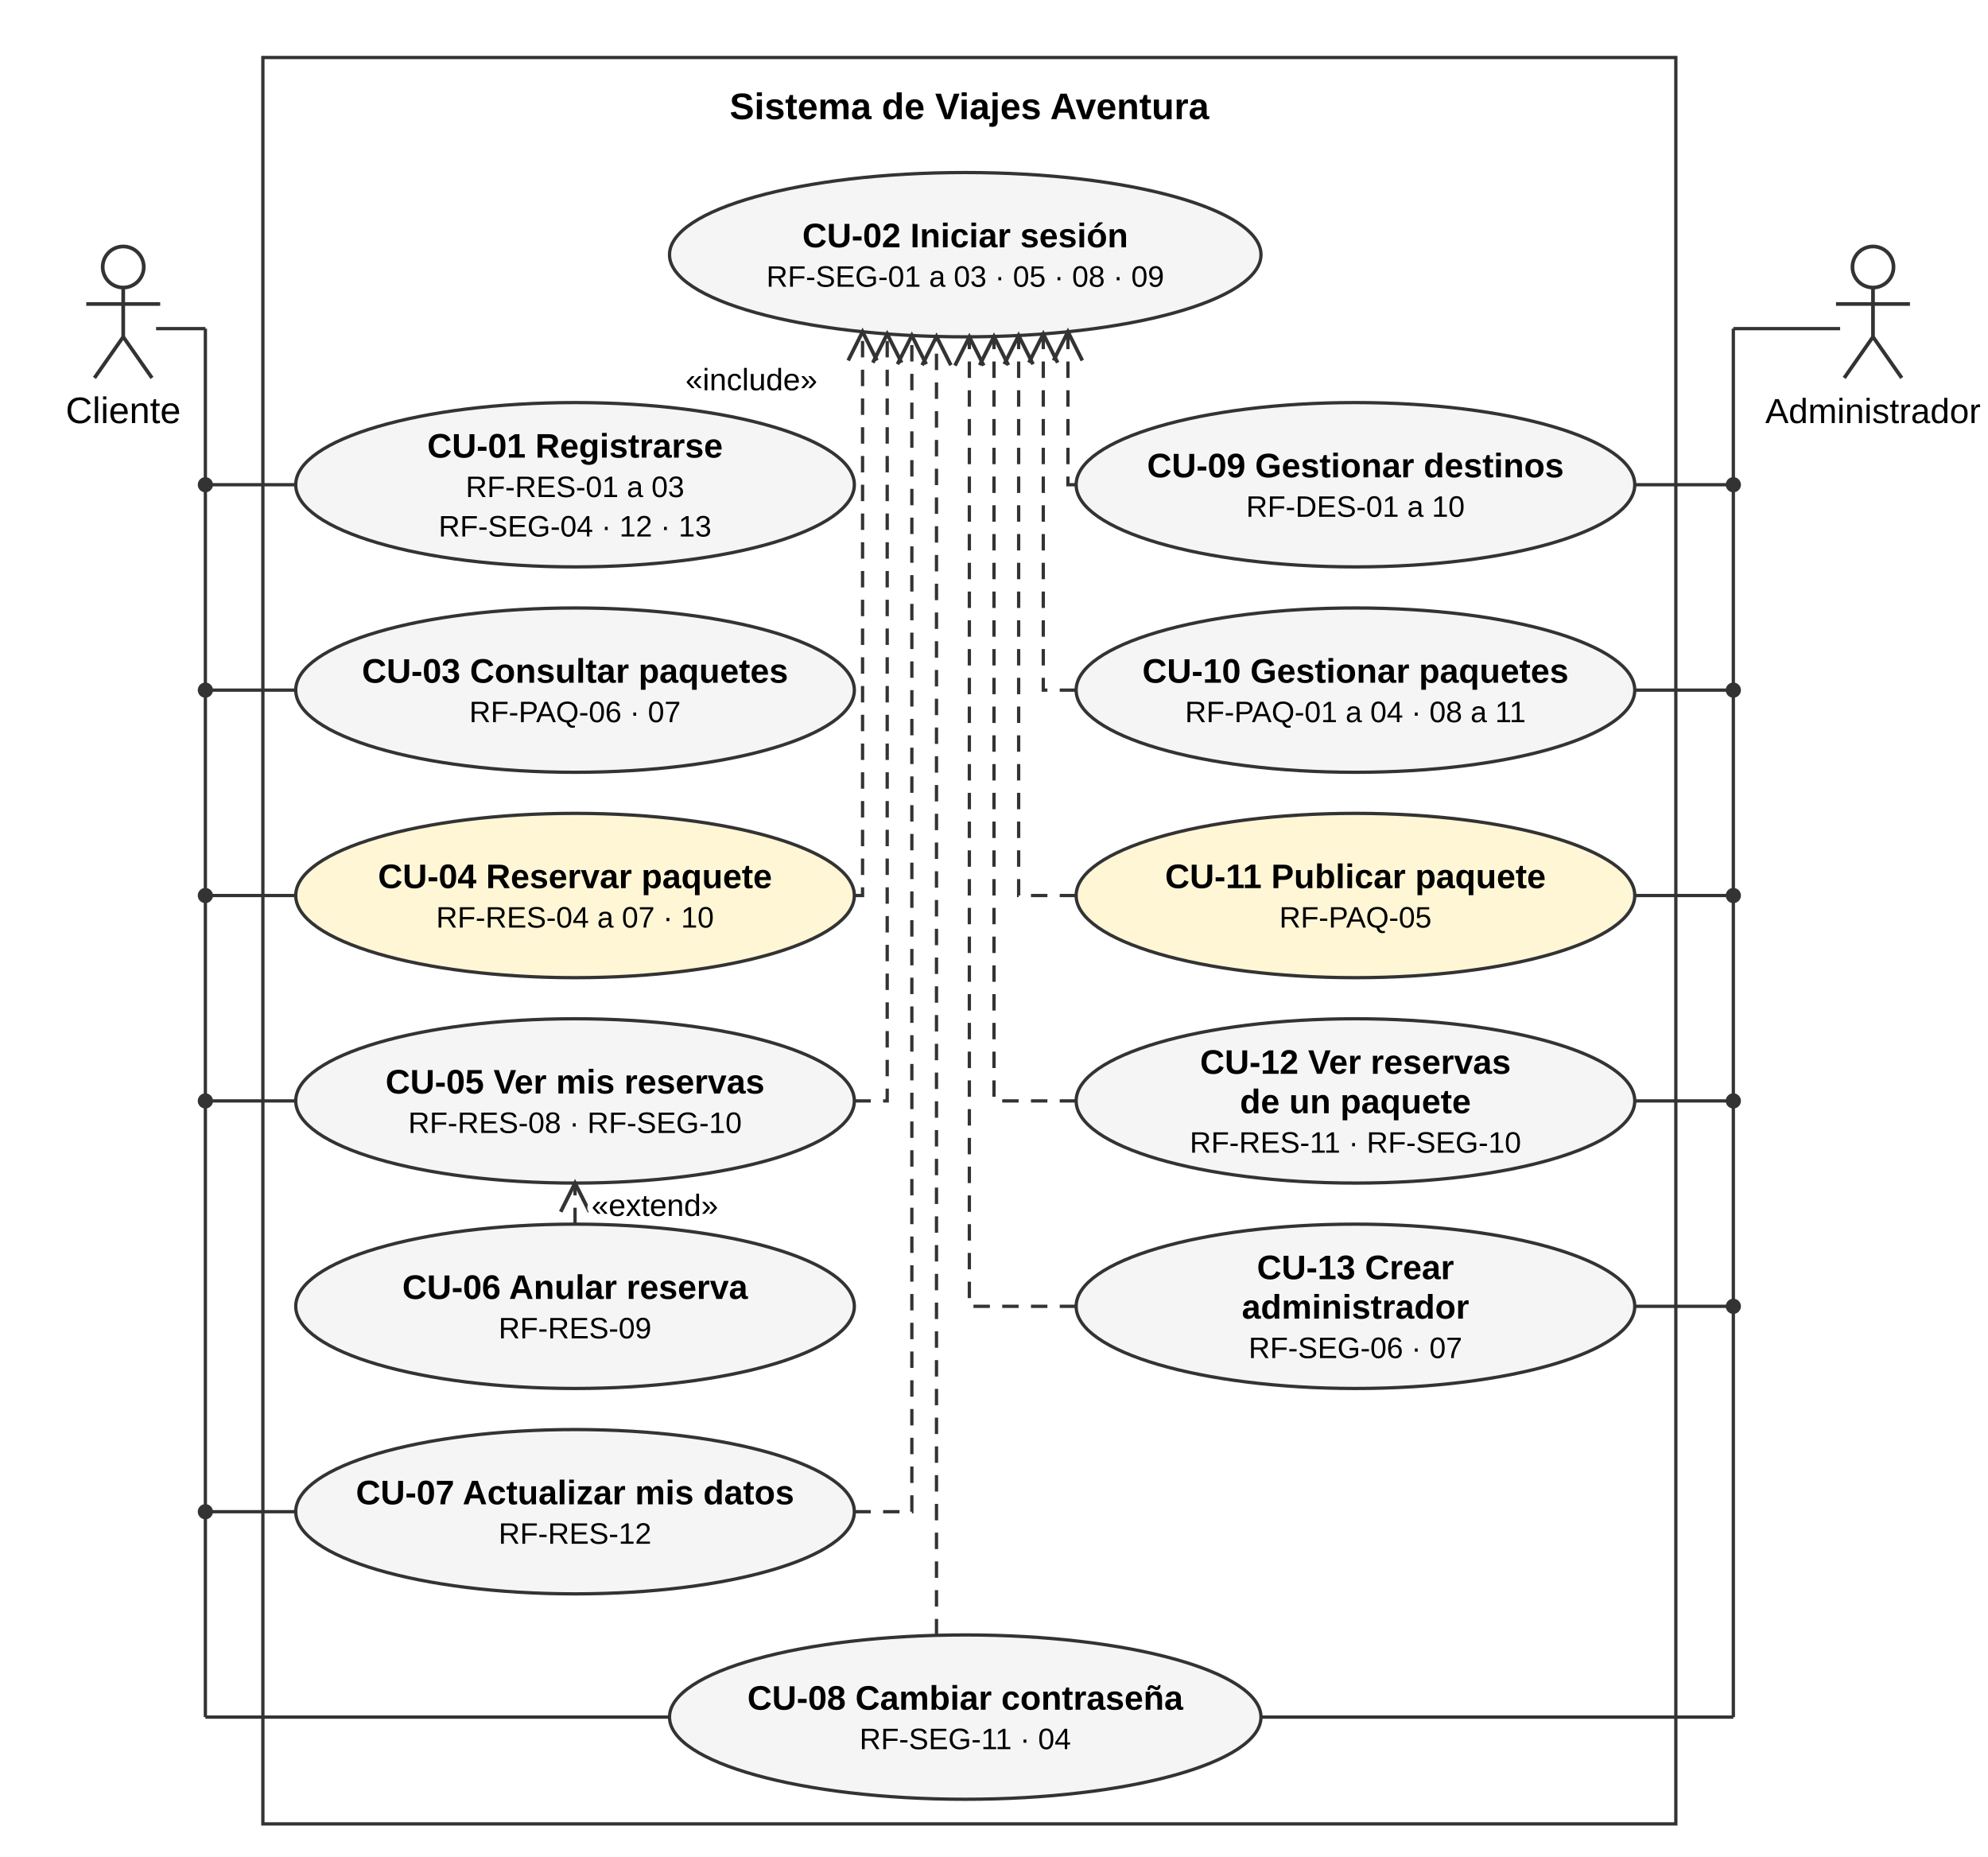
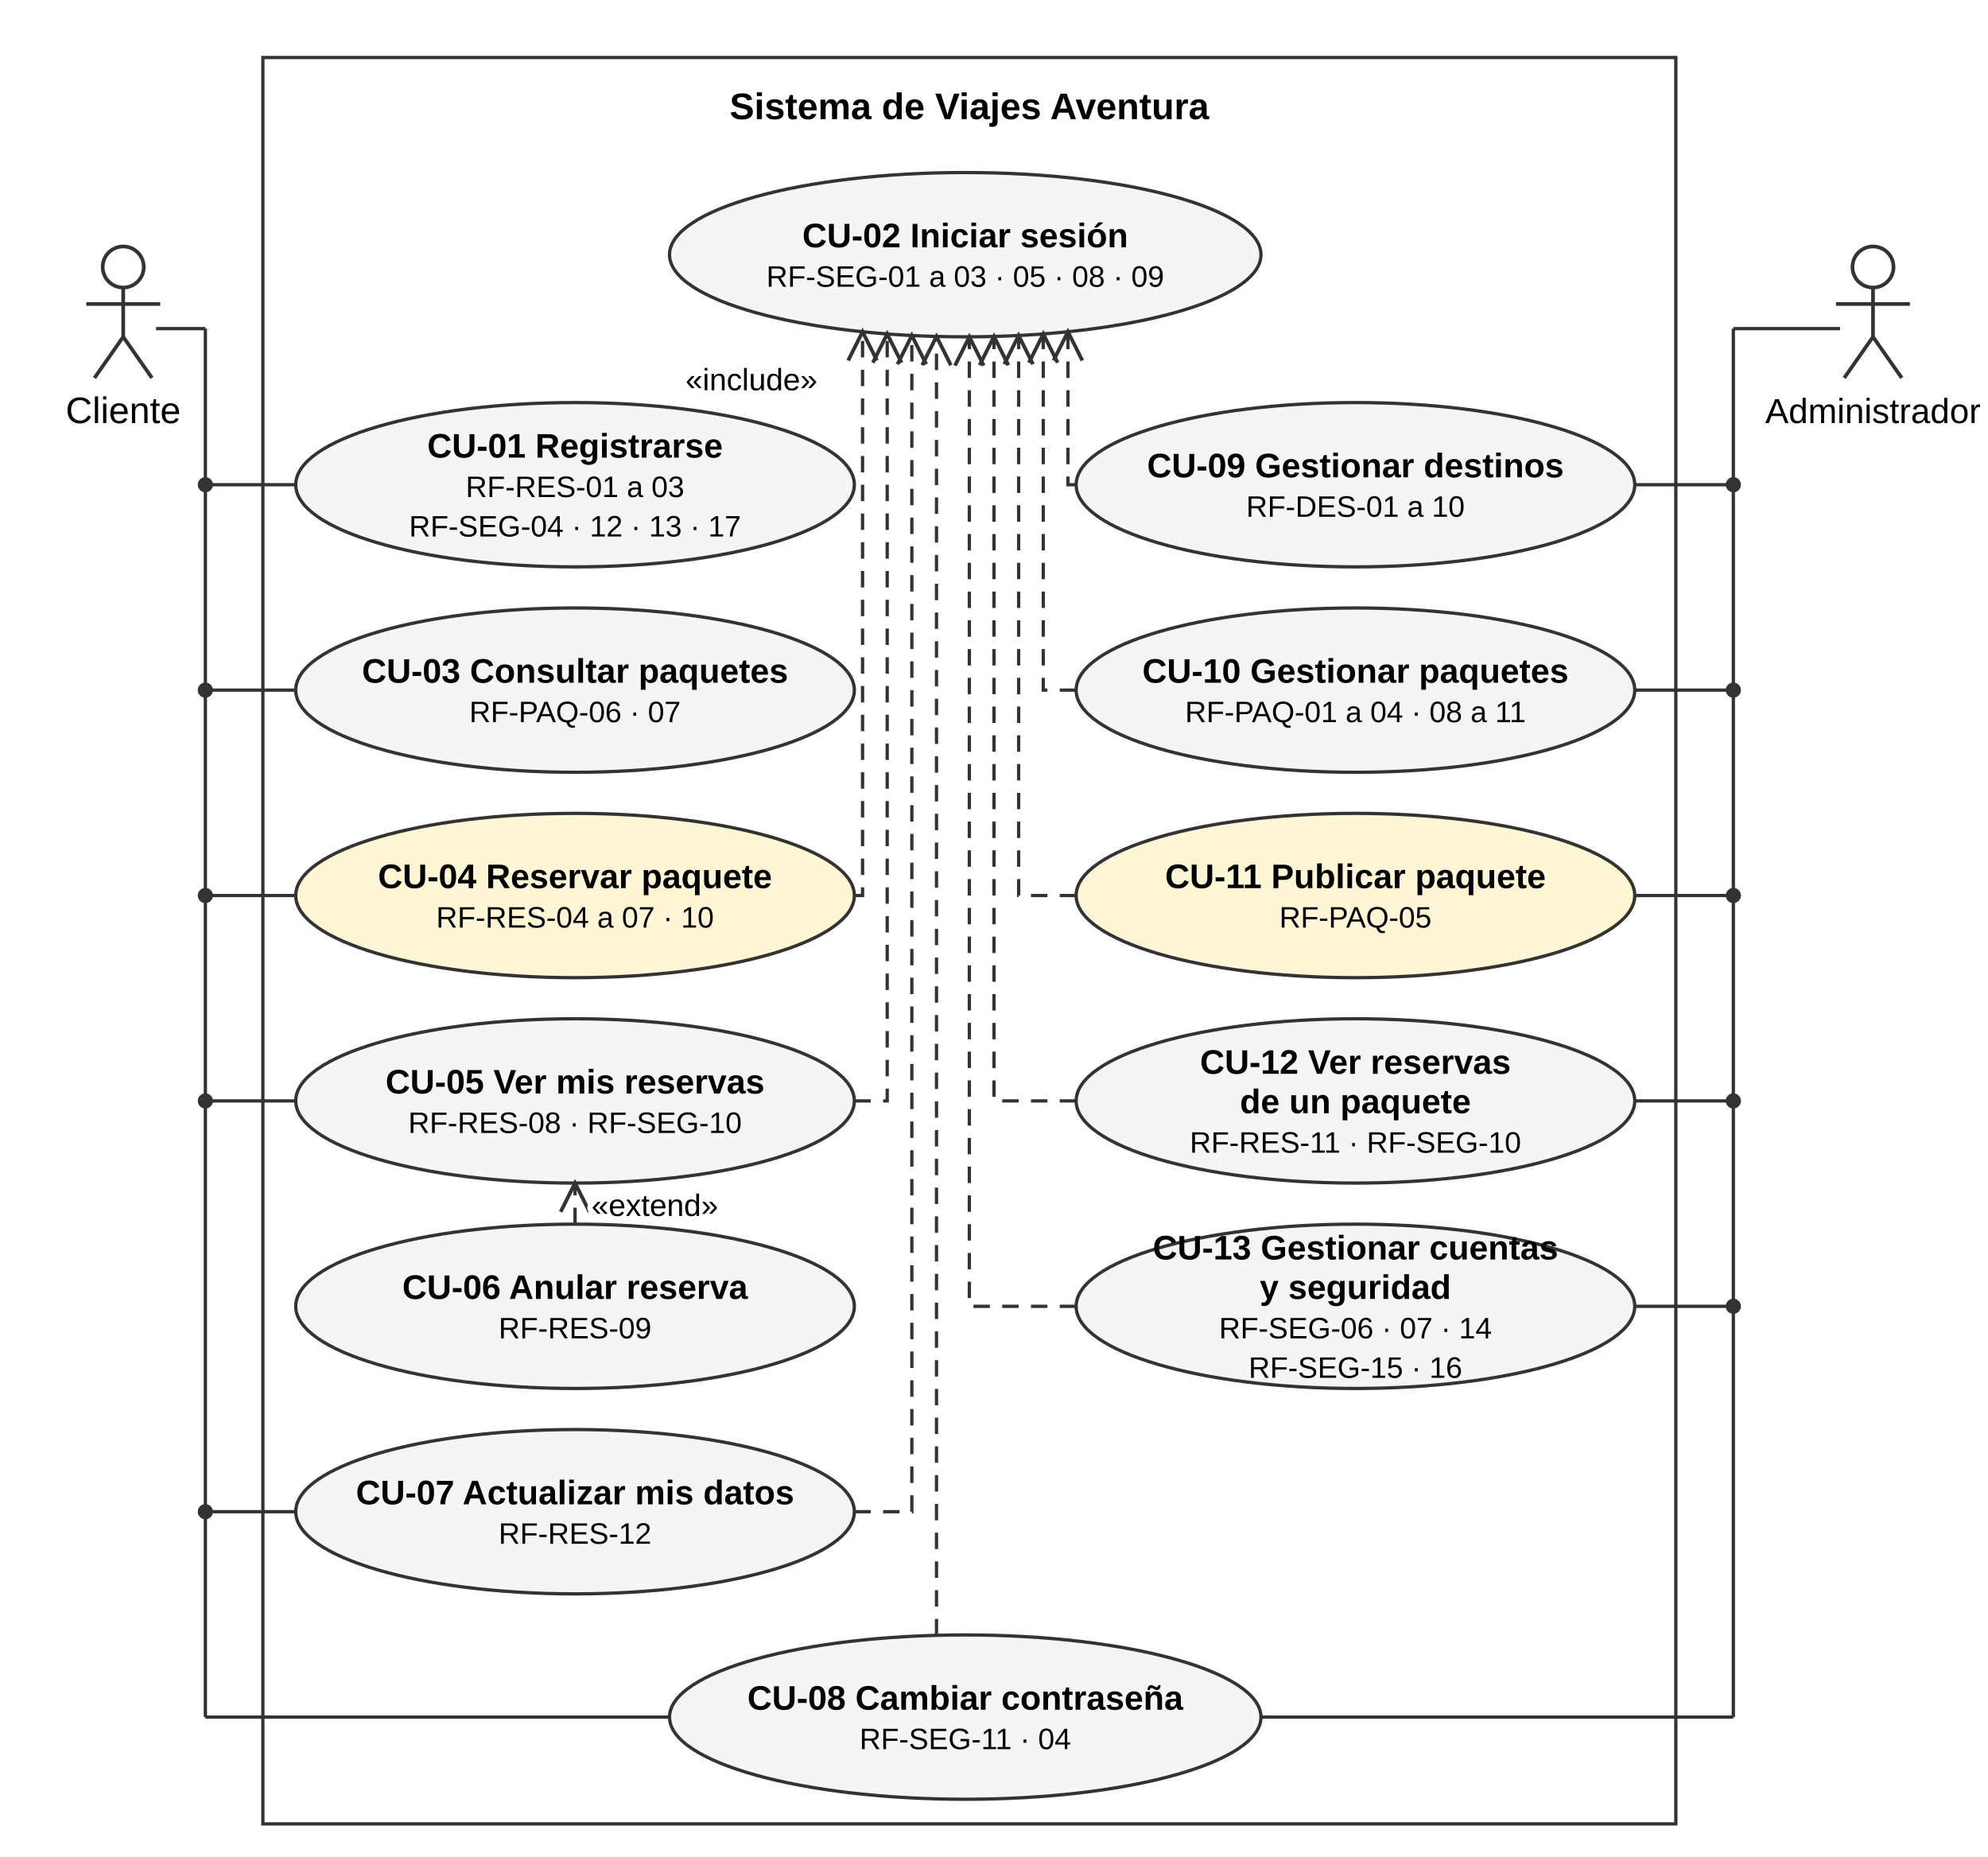
<svg xmlns="http://www.w3.org/2000/svg" width="484pt" height="452pt" viewBox="0 0 484 452">
  <rect width="100%" height="100%" fill="#fff" />
  <rect x="64" y="14" width="344" height="430" rx="0" fill="#ffffff" stroke="#333333" stroke-width="0.8" />
  <text x="236" y="29" font-family="Liberation Sans" font-size="9" text-anchor="middle" fill="#000" font-weight="bold">
    <tspan x="236" dy="0">Sistema de Viajes Aventura</tspan>
  </text>
  <ellipse cx="235" cy="62" rx="72" ry="20" fill="#f5f5f5" stroke="#333333" stroke-width="0.8" />
  <text x="235" y="60.2" font-family="Liberation Sans" font-size="8.3" text-anchor="middle" fill="#000" font-weight="bold">
    <tspan x="235" dy="0">CU-02 Iniciar sesión</tspan>
  </text>
  <text x="235" y="69.8" font-family="Liberation Sans" font-size="7.2" text-anchor="middle" fill="#000">
    <tspan x="235" dy="0">RF-SEG-01 a 03 · 05 · 08 · 09</tspan>
  </text>
  <ellipse cx="140" cy="118" rx="68" ry="20" fill="#f5f5f5" stroke="#333333" stroke-width="0.8" />
  <text x="140" y="111.4" font-family="Liberation Sans" font-size="8.3" text-anchor="middle" fill="#000" font-weight="bold">
    <tspan x="140" dy="0">CU-01 Registrarse</tspan>
  </text>
  <text x="140" y="121.0" font-family="Liberation Sans" font-size="7.2" text-anchor="middle" fill="#000">
    <tspan x="140" dy="0">RF-RES-01 a 03</tspan>
  </text>
  <text x="140" y="130.6" font-family="Liberation Sans" font-size="7.2" text-anchor="middle" fill="#000">
-     <tspan x="140" dy="0">RF-SEG-04 · 12 · 13</tspan>
+     <tspan x="140" dy="0">RF-SEG-04 · 12 · 13 · 17</tspan>
  </text>
  <ellipse cx="140" cy="168" rx="68" ry="20" fill="#f5f5f5" stroke="#333333" stroke-width="0.8" />
  <text x="140" y="166.2" font-family="Liberation Sans" font-size="8.3" text-anchor="middle" fill="#000" font-weight="bold">
    <tspan x="140" dy="0">CU-03 Consultar paquetes</tspan>
  </text>
  <text x="140" y="175.8" font-family="Liberation Sans" font-size="7.2" text-anchor="middle" fill="#000">
    <tspan x="140" dy="0">RF-PAQ-06 · 07</tspan>
  </text>
  <ellipse cx="140" cy="218" rx="68" ry="20" fill="#fff6d6" stroke="#333333" stroke-width="0.8" />
  <text x="140" y="216.2" font-family="Liberation Sans" font-size="8.3" text-anchor="middle" fill="#000" font-weight="bold">
    <tspan x="140" dy="0">CU-04 Reservar paquete</tspan>
  </text>
  <text x="140" y="225.8" font-family="Liberation Sans" font-size="7.2" text-anchor="middle" fill="#000">
    <tspan x="140" dy="0">RF-RES-04 a 07 · 10</tspan>
  </text>
  <ellipse cx="140" cy="268" rx="68" ry="20" fill="#f5f5f5" stroke="#333333" stroke-width="0.8" />
  <text x="140" y="266.2" font-family="Liberation Sans" font-size="8.3" text-anchor="middle" fill="#000" font-weight="bold">
    <tspan x="140" dy="0">CU-05 Ver mis reservas</tspan>
  </text>
  <text x="140" y="275.8" font-family="Liberation Sans" font-size="7.2" text-anchor="middle" fill="#000">
    <tspan x="140" dy="0">RF-RES-08 · RF-SEG-10</tspan>
  </text>
  <ellipse cx="140" cy="318" rx="68" ry="20" fill="#f5f5f5" stroke="#333333" stroke-width="0.8" />
  <text x="140" y="316.2" font-family="Liberation Sans" font-size="8.3" text-anchor="middle" fill="#000" font-weight="bold">
    <tspan x="140" dy="0">CU-06 Anular reserva</tspan>
  </text>
  <text x="140" y="325.8" font-family="Liberation Sans" font-size="7.2" text-anchor="middle" fill="#000">
    <tspan x="140" dy="0">RF-RES-09</tspan>
  </text>
  <ellipse cx="140" cy="368" rx="68" ry="20" fill="#f5f5f5" stroke="#333333" stroke-width="0.8" />
  <text x="140" y="366.2" font-family="Liberation Sans" font-size="8.3" text-anchor="middle" fill="#000" font-weight="bold">
    <tspan x="140" dy="0">CU-07 Actualizar mis datos</tspan>
  </text>
  <text x="140" y="375.8" font-family="Liberation Sans" font-size="7.2" text-anchor="middle" fill="#000">
    <tspan x="140" dy="0">RF-RES-12</tspan>
  </text>
  <ellipse cx="330" cy="118" rx="68" ry="20" fill="#f5f5f5" stroke="#333333" stroke-width="0.8" />
  <text x="330" y="116.2" font-family="Liberation Sans" font-size="8.3" text-anchor="middle" fill="#000" font-weight="bold">
    <tspan x="330" dy="0">CU-09 Gestionar destinos</tspan>
  </text>
  <text x="330" y="125.8" font-family="Liberation Sans" font-size="7.2" text-anchor="middle" fill="#000">
    <tspan x="330" dy="0">RF-DES-01 a 10</tspan>
  </text>
  <ellipse cx="330" cy="168" rx="68" ry="20" fill="#f5f5f5" stroke="#333333" stroke-width="0.8" />
  <text x="330" y="166.2" font-family="Liberation Sans" font-size="8.3" text-anchor="middle" fill="#000" font-weight="bold">
    <tspan x="330" dy="0">CU-10 Gestionar paquetes</tspan>
  </text>
  <text x="330" y="175.8" font-family="Liberation Sans" font-size="7.2" text-anchor="middle" fill="#000">
    <tspan x="330" dy="0">RF-PAQ-01 a 04 · 08 a 11</tspan>
  </text>
  <ellipse cx="330" cy="218" rx="68" ry="20" fill="#fff6d6" stroke="#333333" stroke-width="0.8" />
  <text x="330" y="216.2" font-family="Liberation Sans" font-size="8.3" text-anchor="middle" fill="#000" font-weight="bold">
    <tspan x="330" dy="0">CU-11 Publicar paquete</tspan>
  </text>
  <text x="330" y="225.8" font-family="Liberation Sans" font-size="7.2" text-anchor="middle" fill="#000">
    <tspan x="330" dy="0">RF-PAQ-05</tspan>
  </text>
  <ellipse cx="330" cy="268" rx="68" ry="20" fill="#f5f5f5" stroke="#333333" stroke-width="0.8" />
  <text x="330" y="261.4" font-family="Liberation Sans" font-size="8.3" text-anchor="middle" fill="#000" font-weight="bold">
    <tspan x="330" dy="0">CU-12 Ver reservas</tspan>
  </text>
  <text x="330" y="271.0" font-family="Liberation Sans" font-size="8.3" text-anchor="middle" fill="#000" font-weight="bold">
    <tspan x="330" dy="0">de un paquete</tspan>
  </text>
  <text x="330" y="280.6" font-family="Liberation Sans" font-size="7.2" text-anchor="middle" fill="#000">
    <tspan x="330" dy="0">RF-RES-11 · RF-SEG-10</tspan>
  </text>
  <ellipse cx="330" cy="318" rx="68" ry="20" fill="#f5f5f5" stroke="#333333" stroke-width="0.8" />
-   <text x="330" y="311.4" font-family="Liberation Sans" font-size="8.3" text-anchor="middle" fill="#000" font-weight="bold">
-     <tspan x="330" dy="0">CU-13 Crear</tspan>
+   <text x="330" y="306.6" font-family="Liberation Sans" font-size="8.3" text-anchor="middle" fill="#000" font-weight="bold">
+     <tspan x="330" dy="0">CU-13 Gestionar cuentas</tspan>
  </text>
-   <text x="330" y="321.0" font-family="Liberation Sans" font-size="8.3" text-anchor="middle" fill="#000" font-weight="bold">
-     <tspan x="330" dy="0">administrador</tspan>
+   <text x="330" y="316.2" font-family="Liberation Sans" font-size="8.3" text-anchor="middle" fill="#000" font-weight="bold">
+     <tspan x="330" dy="0">y seguridad</tspan>
  </text>
-   <text x="330" y="330.6" font-family="Liberation Sans" font-size="7.2" text-anchor="middle" fill="#000">
-     <tspan x="330" dy="0">RF-SEG-06 · 07</tspan>
+   <text x="330" y="325.8" font-family="Liberation Sans" font-size="7.2" text-anchor="middle" fill="#000">
+     <tspan x="330" dy="0">RF-SEG-06 · 07 · 14</tspan>
+   </text>
+   <text x="330" y="335.4" font-family="Liberation Sans" font-size="7.2" text-anchor="middle" fill="#000">
+     <tspan x="330" dy="0">RF-SEG-15 · 16</tspan>
  </text>
  <ellipse cx="235" cy="418" rx="72" ry="20" fill="#f5f5f5" stroke="#333333" stroke-width="0.8" />
  <text x="235" y="416.2" font-family="Liberation Sans" font-size="8.3" text-anchor="middle" fill="#000" font-weight="bold">
    <tspan x="235" dy="0">CU-08 Cambiar contraseña</tspan>
  </text>
  <text x="235" y="425.8" font-family="Liberation Sans" font-size="7.2" text-anchor="middle" fill="#000">
    <tspan x="235" dy="0">RF-SEG-11 · 04</tspan>
  </text>
  <path d="M208,218 L210,218 L210,80.756" fill="none" stroke="#333333" stroke-width="0.8" stroke-dasharray="4 3" />
  <path d="M213.5,87.756 L210,80.756 L206.5,87.756" fill="none" stroke="#333333" stroke-width="0.9" />
  <path d="M208,268 L216,268 L216,81.291" fill="none" stroke="#333333" stroke-width="0.8" stroke-dasharray="4 3" />
  <path d="M219.5,88.291 L216,81.291 L212.5,88.291" fill="none" stroke="#333333" stroke-width="0.9" />
  <path d="M208,368 L222,368 L222,81.671" fill="none" stroke="#333333" stroke-width="0.8" stroke-dasharray="4 3" />
  <path d="M225.5,88.671 L222,81.671 L218.5,88.671" fill="none" stroke="#333333" stroke-width="0.9" />
  <path d="M262,118 L260,118 L260,80.756" fill="none" stroke="#333333" stroke-width="0.8" stroke-dasharray="4 3" />
  <path d="M263.5,87.756 L260,80.756 L256.5,87.756" fill="none" stroke="#333333" stroke-width="0.9" />
  <path d="M262,168 L254,168 L254,81.291" fill="none" stroke="#333333" stroke-width="0.8" stroke-dasharray="4 3" />
  <path d="M257.5,88.291 L254,81.291 L250.5,88.291" fill="none" stroke="#333333" stroke-width="0.9" />
  <path d="M262,218 L248,218 L248,81.671" fill="none" stroke="#333333" stroke-width="0.8" stroke-dasharray="4 3" />
  <path d="M251.5,88.671 L248,81.671 L244.5,88.671" fill="none" stroke="#333333" stroke-width="0.9" />
  <path d="M262,268 L242,268 L242,81.905" fill="none" stroke="#333333" stroke-width="0.8" stroke-dasharray="4 3" />
  <path d="M245.5,88.905 L242,81.905 L238.5,88.905" fill="none" stroke="#333333" stroke-width="0.9" />
  <path d="M262,318 L236,318 L236,81.998" fill="none" stroke="#333333" stroke-width="0.8" stroke-dasharray="4 3" />
  <path d="M239.5,88.998 L236,81.998 L232.5,88.998" fill="none" stroke="#333333" stroke-width="0.9" />
  <path d="M228,398.095 L228,81.905" fill="none" stroke="#333333" stroke-width="0.8" stroke-dasharray="4 3" />
  <path d="M231.5,88.905 L228,81.905 L224.5,88.905" fill="none" stroke="#333333" stroke-width="0.9" />
  <text x="199" y="95" font-family="Liberation Sans" font-size="7.5" text-anchor="end" fill="#000" style="paint-order:stroke" stroke="#fff" stroke-width="2.6" stroke-linejoin="round">
    <tspan x="199" dy="0">«include»</tspan>
  </text>
  <path d="M140,298 L140,288" fill="none" stroke="#333333" stroke-width="0.8" stroke-dasharray="4 3" />
  <path d="M143.5,295.0 L140,288 L136.5,295.0" fill="none" stroke="#333333" stroke-width="0.9" />
  <text x="144" y="296.0" font-family="Liberation Sans" font-size="7.5" text-anchor="start" fill="#000" style="paint-order:stroke" stroke="#fff" stroke-width="2.6" stroke-linejoin="round">
    <tspan x="144" dy="0">«extend»</tspan>
  </text>
  <circle cx="30" cy="65" r="5" fill="#fff" stroke="#333333" stroke-width="0.9" />
  <path d="M30,70 v12 M21,74 h18 M30,82 l-7,10 M30,82 l7,10" stroke="#333333" stroke-width="0.9" fill="none" />
  <text x="30" y="103" font-family="Liberation Sans" font-size="9" text-anchor="middle" fill="#000">
    <tspan x="30" dy="0">Cliente</tspan>
  </text>
  <path d="M38,80 L50,80" fill="none" stroke="#333333" stroke-width="0.8" />
  <path d="M50,80 L50,418" fill="none" stroke="#333333" stroke-width="0.8" />
  <path d="M50,118 L72,118" fill="none" stroke="#333333" stroke-width="0.8" />
  <circle cx="50" cy="118" r="1.4" fill="#333333" stroke="#333333" stroke-width="0.9" />
  <path d="M50,168 L72,168" fill="none" stroke="#333333" stroke-width="0.8" />
  <circle cx="50" cy="168" r="1.4" fill="#333333" stroke="#333333" stroke-width="0.9" />
  <path d="M50,218 L72,218" fill="none" stroke="#333333" stroke-width="0.8" />
  <circle cx="50" cy="218" r="1.4" fill="#333333" stroke="#333333" stroke-width="0.9" />
  <path d="M50,268 L72,268" fill="none" stroke="#333333" stroke-width="0.8" />
  <circle cx="50" cy="268" r="1.4" fill="#333333" stroke="#333333" stroke-width="0.9" />
  <path d="M50,368 L72,368" fill="none" stroke="#333333" stroke-width="0.8" />
  <circle cx="50" cy="368" r="1.4" fill="#333333" stroke="#333333" stroke-width="0.9" />
  <path d="M50,418 L163,418" fill="none" stroke="#333333" stroke-width="0.8" />
  <circle cx="456" cy="65" r="5" fill="#fff" stroke="#333333" stroke-width="0.9" />
  <path d="M456,70 v12 M447,74 h18 M456,82 l-7,10 M456,82 l7,10" stroke="#333333" stroke-width="0.9" fill="none" />
  <text x="456" y="103" font-family="Liberation Sans" font-size="8.5" text-anchor="middle" fill="#000">
    <tspan x="456" dy="0">Administrador</tspan>
  </text>
  <path d="M448,80 L422,80" fill="none" stroke="#333333" stroke-width="0.8" />
  <path d="M422,80 L422,418" fill="none" stroke="#333333" stroke-width="0.8" />
  <path d="M422,118 L398,118" fill="none" stroke="#333333" stroke-width="0.8" />
  <circle cx="422" cy="118" r="1.4" fill="#333333" stroke="#333333" stroke-width="0.9" />
  <path d="M422,168 L398,168" fill="none" stroke="#333333" stroke-width="0.8" />
  <circle cx="422" cy="168" r="1.4" fill="#333333" stroke="#333333" stroke-width="0.9" />
  <path d="M422,218 L398,218" fill="none" stroke="#333333" stroke-width="0.8" />
  <circle cx="422" cy="218" r="1.4" fill="#333333" stroke="#333333" stroke-width="0.9" />
  <path d="M422,268 L398,268" fill="none" stroke="#333333" stroke-width="0.8" />
  <circle cx="422" cy="268" r="1.4" fill="#333333" stroke="#333333" stroke-width="0.9" />
  <path d="M422,318 L398,318" fill="none" stroke="#333333" stroke-width="0.8" />
  <circle cx="422" cy="318" r="1.4" fill="#333333" stroke="#333333" stroke-width="0.9" />
  <path d="M422,418 L307,418" fill="none" stroke="#333333" stroke-width="0.8" />
</svg>
